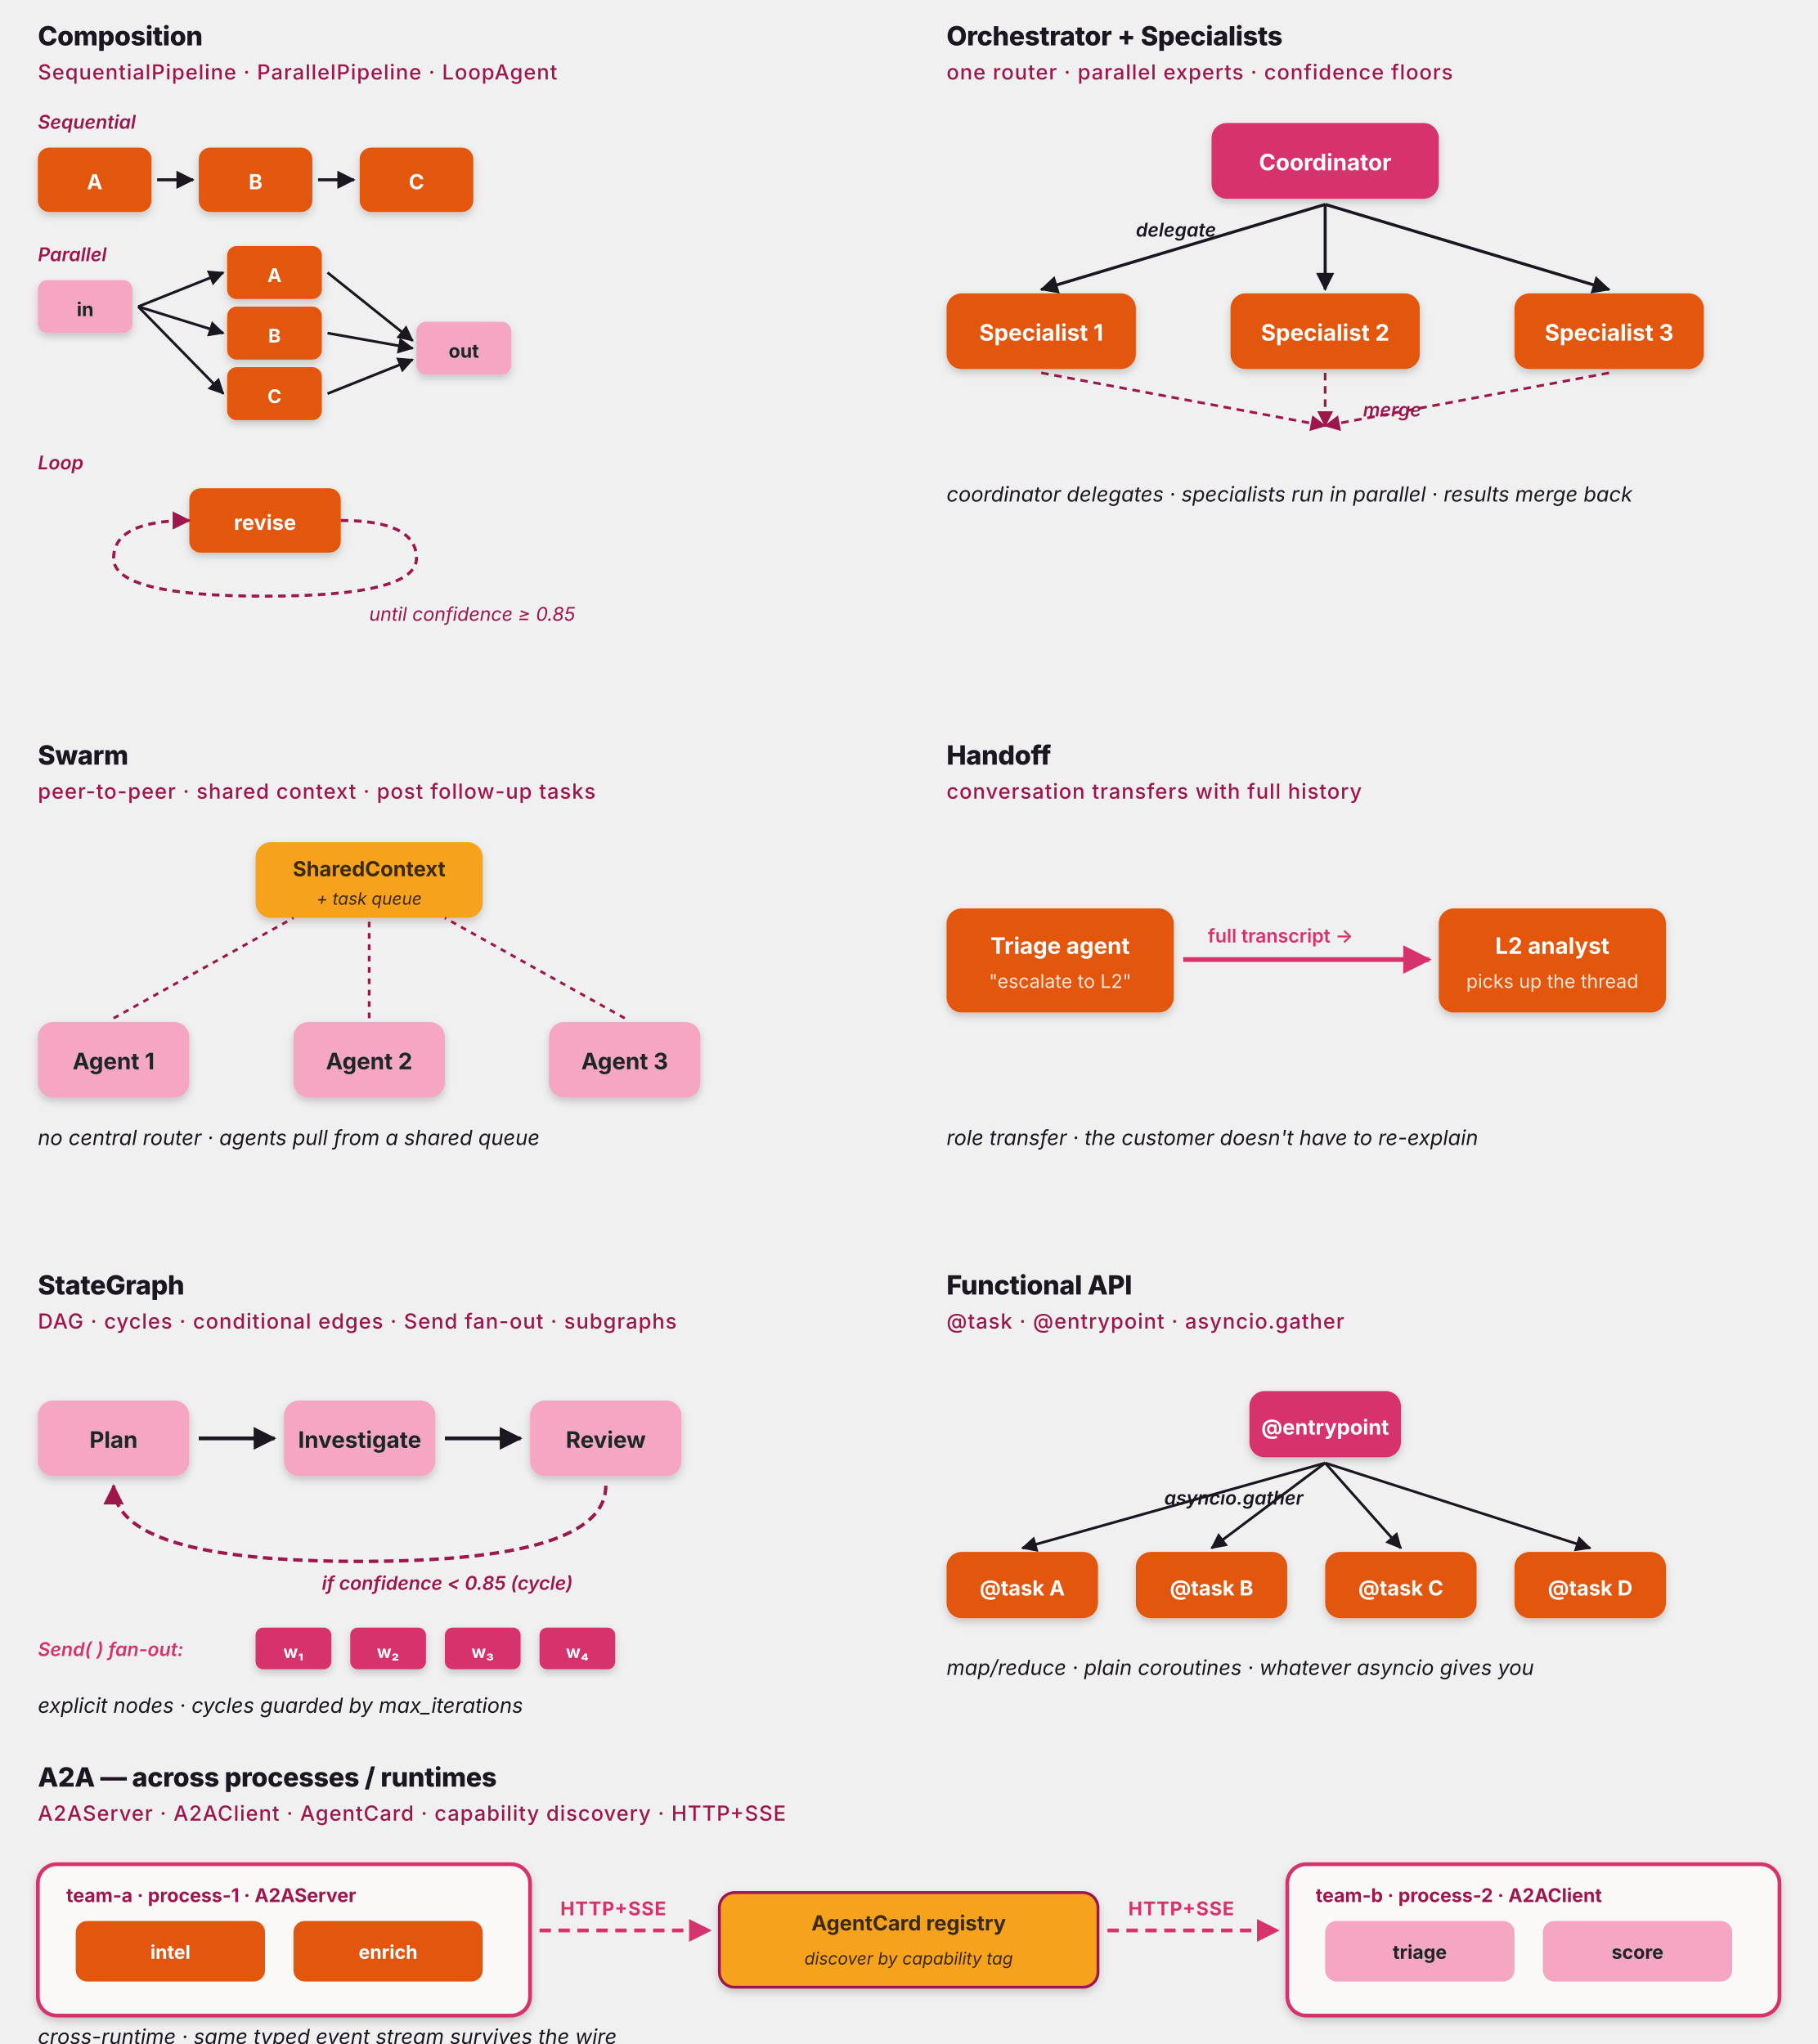
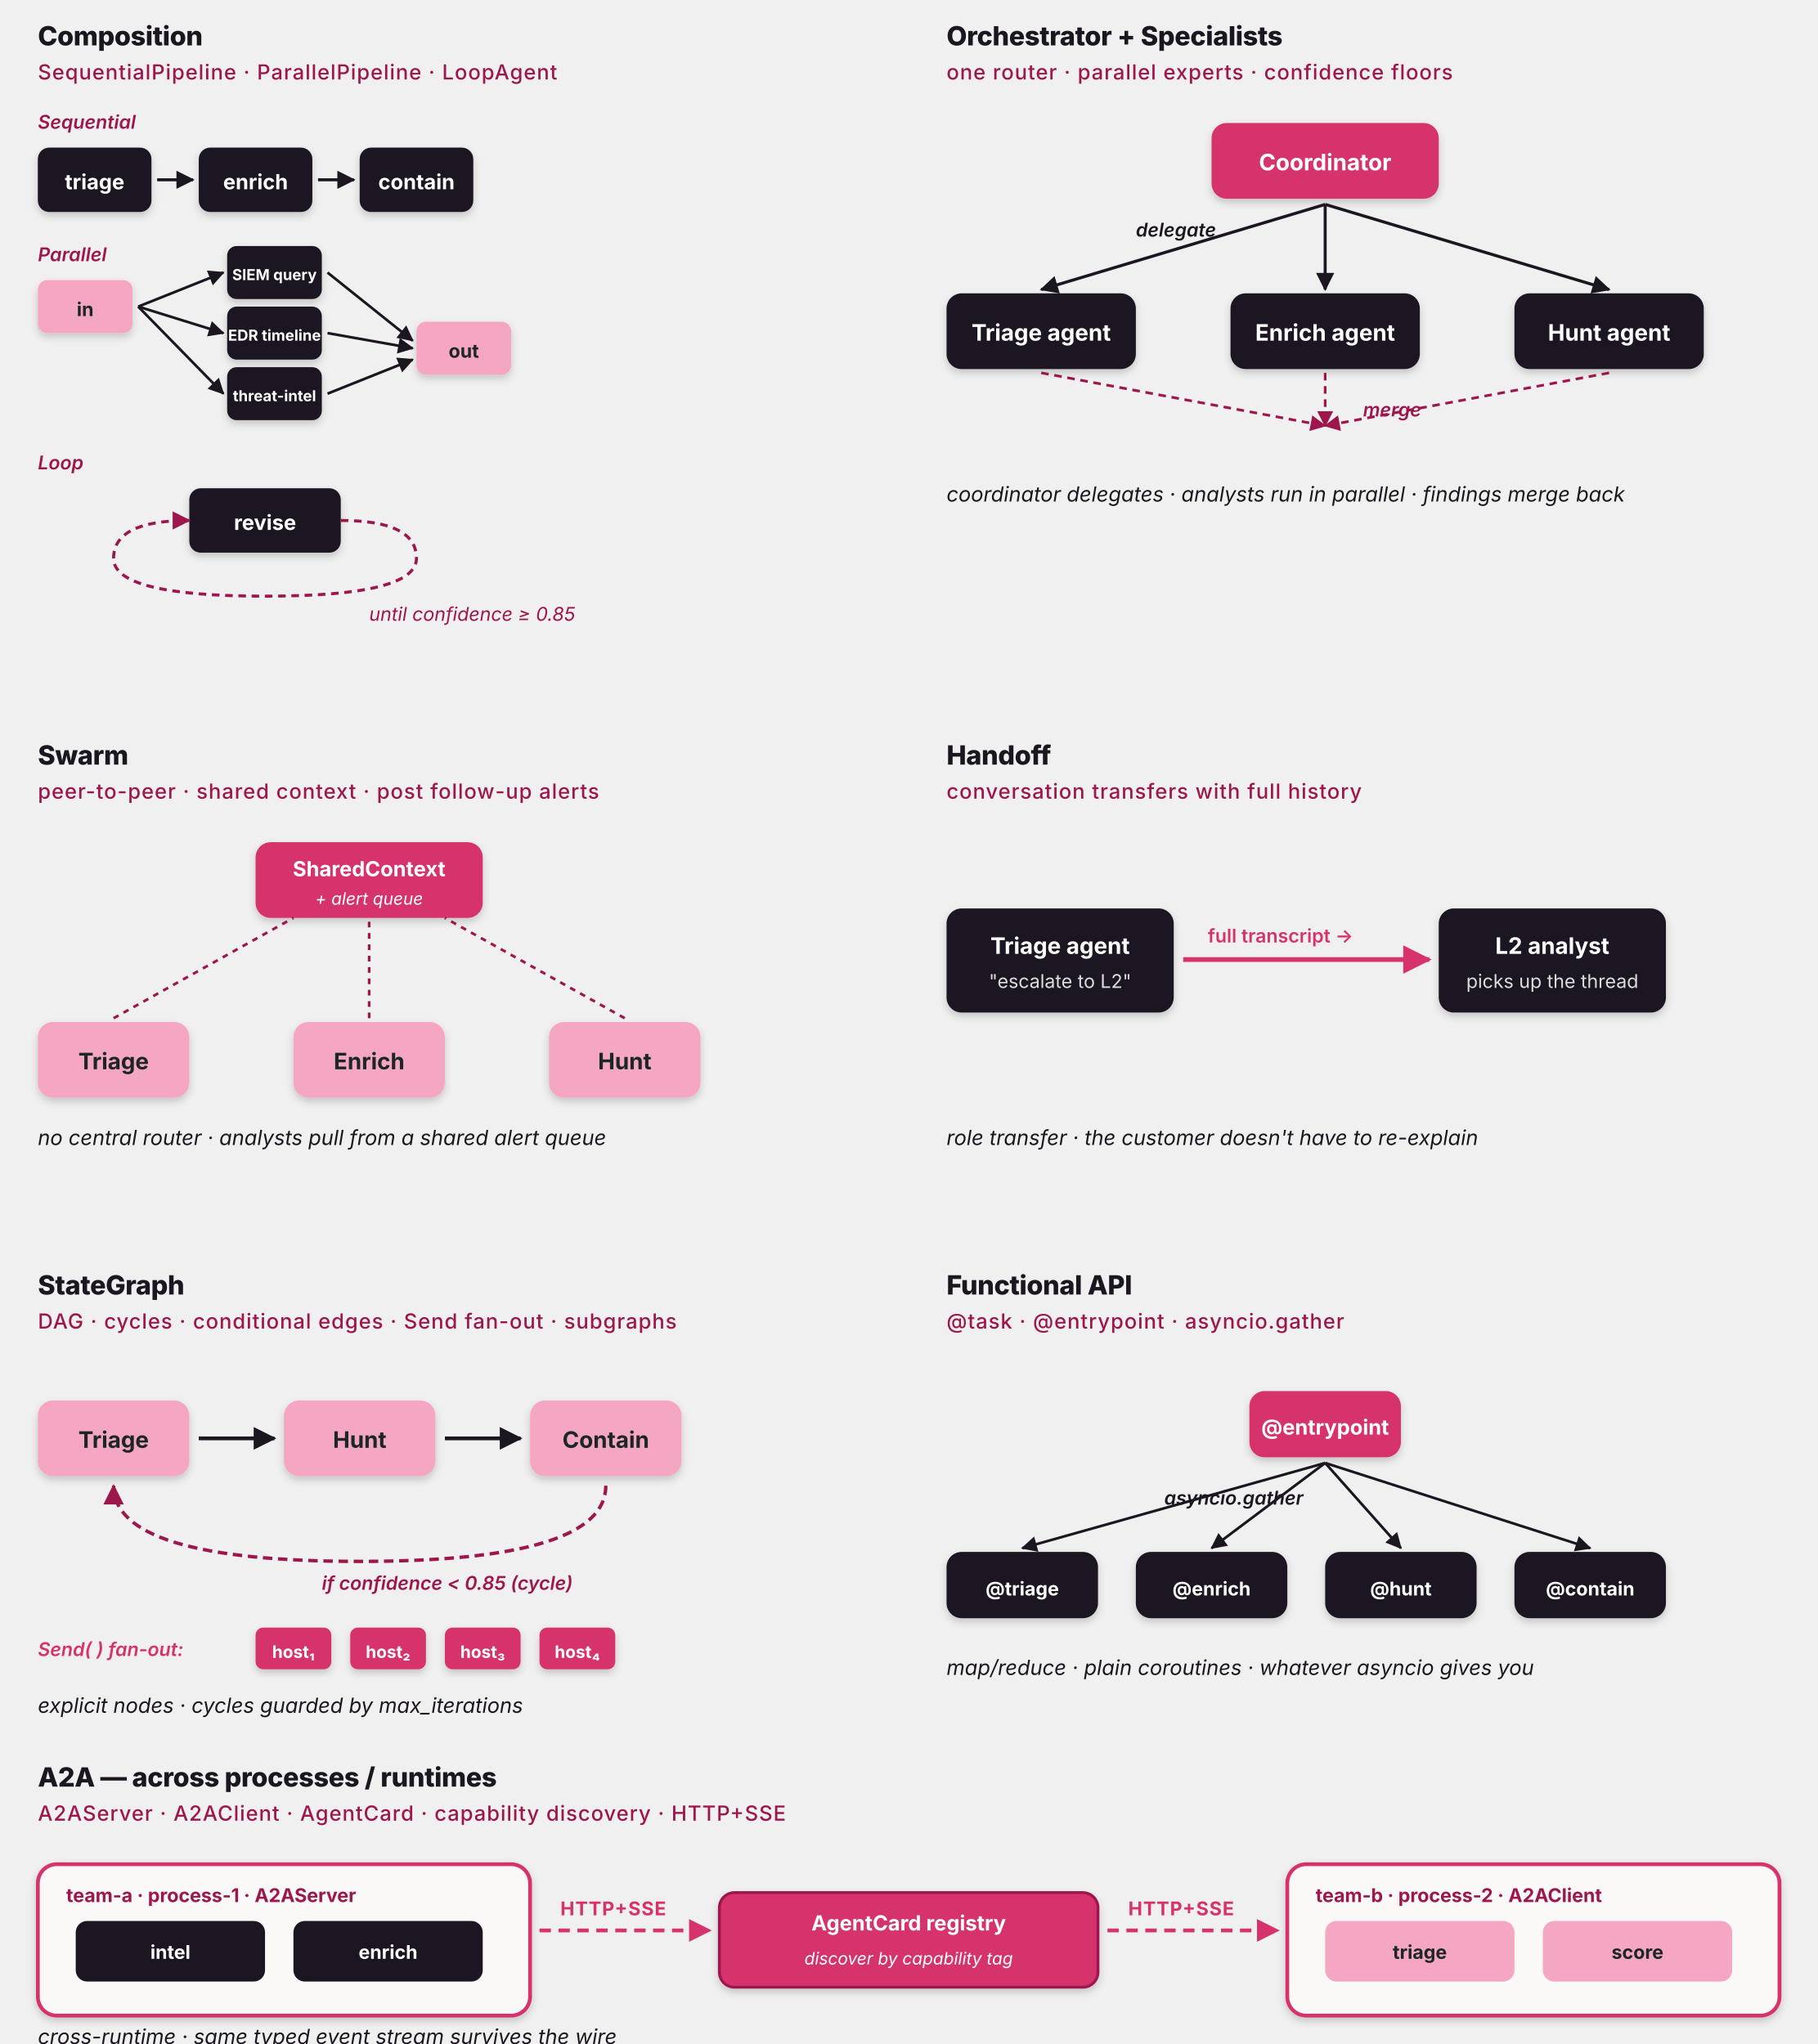
<svg xmlns="http://www.w3.org/2000/svg" viewBox="0 0 960 1080" font-family="-apple-system, BlinkMacSystemFont, 'Inter', sans-serif" shape-rendering="geometricPrecision">
  <defs>
    <filter id="shadow" x="-20%" y="-20%" width="140%" height="140%">
      <feGaussianBlur in="SourceAlpha" stdDeviation="2" />
      <feOffset dx="0" dy="2" result="off" />
      <feComponentTransfer>
        <feFuncA type="linear" slope="0.18" />
      </feComponentTransfer>
      <feMerge>
        <feMergeNode />
        <feMergeNode in="SourceGraphic" />
      </feMerge>
    </filter>
    <marker id="arr" viewBox="0 0 12 12" refX="11" refY="6" markerWidth="6" markerHeight="6" orient="auto-start-reverse">
      <path d="M 0,0 L 12,6 L 0,12 z" fill="#1B1620" />
    </marker>
    <marker id="arr-mauve" viewBox="0 0 12 12" refX="11" refY="6" markerWidth="6" markerHeight="6" orient="auto-start-reverse">
      <path d="M 0,0 L 12,6 L 0,12 z" fill="#9D174D" />
    </marker>
    <marker id="arr-red" viewBox="0 0 12 12" refX="11" refY="6" markerWidth="6" markerHeight="6" orient="auto-start-reverse">
      <path d="M 0,0 L 12,6 L 0,12 z" fill="#D6336C" />
    </marker>
  </defs>
  <g transform="translate(0, 0)">
    <text x="20" y="24" font-size="14" font-weight="800" fill="#1B1620" letter-spacing="-0.01em">Composition</text>
    <text x="20" y="42" font-size="11" font-weight="500" fill="#9D174D" letter-spacing="0.04em">SequentialPipeline · ParallelPipeline · LoopAgent</text>
    <text x="20" y="68" font-size="10" font-weight="600" fill="#9D174D" font-style="italic">Sequential</text>
    <g filter="url(#shadow)">
-       <rect x="20" y="78" width="60" height="34" rx="6" fill="#E2570E" />
-       <text x="50" y="100" text-anchor="middle" font-size="11" font-weight="700" fill="#FFFFFF">A</text>
-       <rect x="105" y="78" width="60" height="34" rx="6" fill="#E2570E" />
-       <text x="135" y="100" text-anchor="middle" font-size="11" font-weight="700" fill="#FFFFFF">B</text>
-       <rect x="190" y="78" width="60" height="34" rx="6" fill="#E2570E" />
-       <text x="220" y="100" text-anchor="middle" font-size="11" font-weight="700" fill="#FFFFFF">C</text>
+       <rect x="20" y="78" width="60" height="34" rx="6" fill="#1B1620" />
+       <text x="50" y="100" text-anchor="middle" font-size="11" font-weight="700" fill="#FFFFFF">triage</text>
+       <rect x="105" y="78" width="60" height="34" rx="6" fill="#1B1620" />
+       <text x="135" y="100" text-anchor="middle" font-size="11" font-weight="700" fill="#FFFFFF">enrich</text>
+       <rect x="190" y="78" width="60" height="34" rx="6" fill="#1B1620" />
+       <text x="220" y="100" text-anchor="middle" font-size="11" font-weight="700" fill="#FFFFFF">contain</text>
    </g>
    <line x1="83" y1="95" x2="102" y2="95" stroke="#1B1620" stroke-width="1.6" marker-end="url(#arr)" />
    <line x1="168" y1="95" x2="187" y2="95" stroke="#1B1620" stroke-width="1.6" marker-end="url(#arr)" />
    <text x="20" y="138" font-size="10" font-weight="600" fill="#9D174D" font-style="italic">Parallel</text>
    <g filter="url(#shadow)">
      <rect x="20" y="148" width="50" height="28" rx="5" fill="#F4A6C2" />
      <text x="45" y="167" text-anchor="middle" font-size="10" font-weight="700" fill="#1F2828">in</text>
-       <rect x="120" y="130" width="50" height="28" rx="5" fill="#E2570E" />
-       <text x="145" y="149" text-anchor="middle" font-size="10" font-weight="700" fill="#FFFFFF">A</text>
-       <rect x="120" y="162" width="50" height="28" rx="5" fill="#E2570E" />
-       <text x="145" y="181" text-anchor="middle" font-size="10" font-weight="700" fill="#FFFFFF">B</text>
-       <rect x="120" y="194" width="50" height="28" rx="5" fill="#E2570E" />
-       <text x="145" y="213" text-anchor="middle" font-size="10" font-weight="700" fill="#FFFFFF">C</text>
+       <rect x="120" y="130" width="50" height="28" rx="5" fill="#1B1620" />
+       <text x="145" y="148" text-anchor="middle" font-size="8" font-weight="700" fill="#FFFFFF">SIEM query</text>
+       <rect x="120" y="162" width="50" height="28" rx="5" fill="#1B1620" />
+       <text x="145" y="180" text-anchor="middle" font-size="8" font-weight="700" fill="#FFFFFF">EDR timeline</text>
+       <rect x="120" y="194" width="50" height="28" rx="5" fill="#1B1620" />
+       <text x="145" y="212" text-anchor="middle" font-size="8" font-weight="700" fill="#FFFFFF">threat-intel</text>
      <rect x="220" y="170" width="50" height="28" rx="5" fill="#F4A6C2" />
      <text x="245" y="189" text-anchor="middle" font-size="10" font-weight="700" fill="#1F2828">out</text>
    </g>
    <line x1="73" y1="162" x2="118" y2="144" stroke="#1B1620" stroke-width="1.4" marker-end="url(#arr)" />
    <line x1="73" y1="162" x2="118" y2="176" stroke="#1B1620" stroke-width="1.4" marker-end="url(#arr)" />
    <line x1="73" y1="162" x2="118" y2="208" stroke="#1B1620" stroke-width="1.4" marker-end="url(#arr)" />
    <line x1="173" y1="144" x2="218" y2="180" stroke="#1B1620" stroke-width="1.4" marker-end="url(#arr)" />
    <line x1="173" y1="176" x2="218" y2="184" stroke="#1B1620" stroke-width="1.4" marker-end="url(#arr)" />
    <line x1="173" y1="208" x2="218" y2="190" stroke="#1B1620" stroke-width="1.4" marker-end="url(#arr)" />
    <text x="20" y="248" font-size="10" font-weight="600" fill="#9D174D" font-style="italic">Loop</text>
    <g filter="url(#shadow)">
-       <rect x="100" y="258" width="80" height="34" rx="6" fill="#E2570E" />
+       <rect x="100" y="258" width="80" height="34" rx="6" fill="#1B1620" />
      <text x="140" y="280" text-anchor="middle" font-size="11" font-weight="700" fill="#FFFFFF">revise</text>
    </g>
    <path d="M 180 275 Q 220 275, 220 295 Q 220 315, 140 315 Q 60 315, 60 295 Q 60 275, 100 275" stroke="#9D174D" stroke-width="1.6" fill="none" stroke-dasharray="4,3" marker-end="url(#arr-mauve)" />
    <text x="195" y="328" font-size="10" font-style="italic" fill="#9D174D">until confidence ≥ 0.85</text>
  </g>
  <g transform="translate(480, 0)">
    <text x="20" y="24" font-size="14" font-weight="800" fill="#1B1620" letter-spacing="-0.01em">Orchestrator + Specialists</text>
    <text x="20" y="42" font-size="11" font-weight="500" fill="#9D174D" letter-spacing="0.04em">one router · parallel experts · confidence floors</text>
    <g filter="url(#shadow)">
      <rect x="160" y="65" width="120" height="40" rx="8" fill="#D6336C" />
      <text x="220" y="90" text-anchor="middle" font-size="12" font-weight="700" fill="#FFFFFF">Coordinator</text>
-       <rect x="20" y="155" width="100" height="40" rx="8" fill="#E2570E" />
-       <text x="70" y="180" text-anchor="middle" font-size="12" font-weight="700" fill="#FFFFFF">Specialist 1</text>
-       <rect x="170" y="155" width="100" height="40" rx="8" fill="#E2570E" />
-       <text x="220" y="180" text-anchor="middle" font-size="12" font-weight="700" fill="#FFFFFF">Specialist 2</text>
-       <rect x="320" y="155" width="100" height="40" rx="8" fill="#E2570E" />
-       <text x="370" y="180" text-anchor="middle" font-size="12" font-weight="700" fill="#FFFFFF">Specialist 3</text>
+       <rect x="20" y="155" width="100" height="40" rx="8" fill="#1B1620" />
+       <text x="70" y="180" text-anchor="middle" font-size="12" font-weight="700" fill="#FFFFFF">Triage agent</text>
+       <rect x="170" y="155" width="100" height="40" rx="8" fill="#1B1620" />
+       <text x="220" y="180" text-anchor="middle" font-size="12" font-weight="700" fill="#FFFFFF">Enrich agent</text>
+       <rect x="320" y="155" width="100" height="40" rx="8" fill="#1B1620" />
+       <text x="370" y="180" text-anchor="middle" font-size="12" font-weight="700" fill="#FFFFFF">Hunt agent</text>
    </g>
    <line x1="220" y1="108" x2="70" y2="153" stroke="#1B1620" stroke-width="1.6" marker-end="url(#arr)" />
    <line x1="220" y1="108" x2="220" y2="153" stroke="#1B1620" stroke-width="1.6" marker-end="url(#arr)" />
    <line x1="220" y1="108" x2="370" y2="153" stroke="#1B1620" stroke-width="1.6" marker-end="url(#arr)" />
    <line x1="70" y1="197" x2="220" y2="225" stroke="#9D174D" stroke-width="1.4" stroke-dasharray="4,3" marker-end="url(#arr-mauve)" />
    <line x1="220" y1="197" x2="220" y2="225" stroke="#9D174D" stroke-width="1.4" stroke-dasharray="4,3" marker-end="url(#arr-mauve)" />
    <line x1="370" y1="197" x2="220" y2="225" stroke="#9D174D" stroke-width="1.4" stroke-dasharray="4,3" marker-end="url(#arr-mauve)" />
    <text x="120" y="125" font-size="10" font-weight="600" fill="#1B1620" font-style="italic">delegate</text>
    <text x="240" y="220" font-size="10" font-weight="600" fill="#9D174D" font-style="italic">merge</text>
-     <text x="20" y="265" font-size="11" fill="#1B1620" font-style="italic">coordinator delegates · specialists run in parallel · results merge back</text>
+     <text x="20" y="265" font-size="11" fill="#1B1620" font-style="italic">coordinator delegates · analysts run in parallel · findings merge back</text>
  </g>
  <g transform="translate(0, 380)">
    <text x="20" y="24" font-size="14" font-weight="800" fill="#1B1620" letter-spacing="-0.01em">Swarm</text>
-     <text x="20" y="42" font-size="11" font-weight="500" fill="#9D174D" letter-spacing="0.04em">peer-to-peer · shared context · post follow-up tasks</text>
+     <text x="20" y="42" font-size="11" font-weight="500" fill="#9D174D" letter-spacing="0.04em">peer-to-peer · shared context · post follow-up alerts</text>
    <g filter="url(#shadow)">
-       <rect x="135" y="65" width="120" height="40" rx="8" fill="#F7A21E" />
-       <text x="195" y="83" text-anchor="middle" font-size="11" font-weight="700" fill="#3A2A0F">SharedContext</text>
-       <text x="195" y="98" text-anchor="middle" font-size="9" font-style="italic" fill="#3A2A0F">+ task queue</text>
+       <rect x="135" y="65" width="120" height="40" rx="8" fill="#D6336C" />
+       <text x="195" y="83" text-anchor="middle" font-size="11" font-weight="700" fill="#FFFFFF">SharedContext</text>
+       <text x="195" y="98" text-anchor="middle" font-size="9" font-style="italic" fill="#FFFFFF">+ alert queue</text>
      <rect x="20" y="160" width="80" height="40" rx="8" fill="#F4A6C2" />
-       <text x="60" y="185" text-anchor="middle" font-size="12" font-weight="700" fill="#1F2828">Agent 1</text>
+       <text x="60" y="185" text-anchor="middle" font-size="12" font-weight="700" fill="#1F2828">Triage</text>
      <rect x="155" y="160" width="80" height="40" rx="8" fill="#F4A6C2" />
-       <text x="195" y="185" text-anchor="middle" font-size="12" font-weight="700" fill="#1F2828">Agent 2</text>
+       <text x="195" y="185" text-anchor="middle" font-size="12" font-weight="700" fill="#1F2828">Enrich</text>
      <rect x="290" y="160" width="80" height="40" rx="8" fill="#F4A6C2" />
-       <text x="330" y="185" text-anchor="middle" font-size="12" font-weight="700" fill="#1F2828">Agent 3</text>
+       <text x="330" y="185" text-anchor="middle" font-size="12" font-weight="700" fill="#1F2828">Hunt</text>
    </g>
    <line x1="60" y1="158" x2="155" y2="105" stroke="#9D174D" stroke-width="1.4" stroke-dasharray="3,3" />
    <line x1="195" y1="158" x2="195" y2="105" stroke="#9D174D" stroke-width="1.4" stroke-dasharray="3,3" />
    <line x1="330" y1="158" x2="235" y2="105" stroke="#9D174D" stroke-width="1.4" stroke-dasharray="3,3" />
-     <text x="20" y="225" font-size="11" fill="#1B1620" font-style="italic">no central router · agents pull from a shared queue</text>
+     <text x="20" y="225" font-size="11" fill="#1B1620" font-style="italic">no central router · analysts pull from a shared alert queue</text>
  </g>
  <g transform="translate(480, 380)">
    <text x="20" y="24" font-size="14" font-weight="800" fill="#1B1620" letter-spacing="-0.01em">Handoff</text>
    <text x="20" y="42" font-size="11" font-weight="500" fill="#9D174D" letter-spacing="0.04em">conversation transfers with full history</text>
    <g filter="url(#shadow)">
-       <rect x="20" y="100" width="120" height="55" rx="8" fill="#E2570E" />
+       <rect x="20" y="100" width="120" height="55" rx="8" fill="#1B1620" />
      <text x="80" y="124" text-anchor="middle" font-size="12" font-weight="700" fill="#FFFFFF">Triage agent</text>
      <text x="80" y="142" text-anchor="middle" font-size="10" fill="#FFFFFF" opacity="0.85">"escalate to L2"</text>
-       <rect x="280" y="100" width="120" height="55" rx="8" fill="#E2570E" />
+       <rect x="280" y="100" width="120" height="55" rx="8" fill="#1B1620" />
      <text x="340" y="124" text-anchor="middle" font-size="12" font-weight="700" fill="#FFFFFF">L2 analyst</text>
      <text x="340" y="142" text-anchor="middle" font-size="10" fill="#FFFFFF" opacity="0.85">picks up the thread</text>
    </g>
    <path d="M 145 127 L 275 127" stroke="#D6336C" stroke-width="2.5" marker-end="url(#arr-red)" />
    <text x="158" y="118" font-size="10" font-weight="600" fill="#D6336C">full transcript →</text>
    <text x="20" y="225" font-size="11" fill="#1B1620" font-style="italic">role transfer · the customer doesn't have to re-explain</text>
  </g>
  <g transform="translate(0, 660)">
    <text x="20" y="24" font-size="14" font-weight="800" fill="#1B1620" letter-spacing="-0.01em">StateGraph</text>
    <text x="20" y="42" font-size="11" font-weight="500" fill="#9D174D" letter-spacing="0.04em">DAG · cycles · conditional edges · Send fan-out · subgraphs</text>
    <g filter="url(#shadow)">
      <rect x="20" y="80" width="80" height="40" rx="8" fill="#F4A6C2" />
-       <text x="60" y="105" text-anchor="middle" font-size="12" font-weight="700" fill="#1F2828">Plan</text>
+       <text x="60" y="105" text-anchor="middle" font-size="12" font-weight="700" fill="#1F2828">Triage</text>
      <rect x="150" y="80" width="80" height="40" rx="8" fill="#F4A6C2" />
-       <text x="190" y="105" text-anchor="middle" font-size="12" font-weight="700" fill="#1F2828">Investigate</text>
+       <text x="190" y="105" text-anchor="middle" font-size="12" font-weight="700" fill="#1F2828">Hunt</text>
      <rect x="280" y="80" width="80" height="40" rx="8" fill="#F4A6C2" />
-       <text x="320" y="105" text-anchor="middle" font-size="12" font-weight="700" fill="#1F2828">Review</text>
+       <text x="320" y="105" text-anchor="middle" font-size="12" font-weight="700" fill="#1F2828">Contain</text>
    </g>
    <line x1="105" y1="100" x2="145" y2="100" stroke="#1B1620" stroke-width="2" marker-end="url(#arr)" />
    <line x1="235" y1="100" x2="275" y2="100" stroke="#1B1620" stroke-width="2" marker-end="url(#arr)" />
    <path d="M 320 125 Q 320 165, 190 165 Q 60 165, 60 125" stroke="#9D174D" stroke-width="1.8" fill="none" stroke-dasharray="5,3" marker-end="url(#arr-mauve)" />
    <text x="170" y="180" font-size="10" font-weight="600" fill="#9D174D" font-style="italic">if confidence &lt; 0.85 (cycle)</text>
    <text x="20" y="215" font-size="10" font-weight="600" fill="#D6336C" font-style="italic">Send( ) fan-out:</text>
    <g filter="url(#shadow)">
      <rect x="135" y="200" width="40" height="22" rx="4" fill="#D6336C" />
-       <text x="155" y="216" text-anchor="middle" font-size="9" font-weight="700" fill="#FFFFFF">w₁</text>
+       <text x="155" y="216" text-anchor="middle" font-size="9" font-weight="700" fill="#FFFFFF">host₁</text>
      <rect x="185" y="200" width="40" height="22" rx="4" fill="#D6336C" />
-       <text x="205" y="216" text-anchor="middle" font-size="9" font-weight="700" fill="#FFFFFF">w₂</text>
+       <text x="205" y="216" text-anchor="middle" font-size="9" font-weight="700" fill="#FFFFFF">host₂</text>
      <rect x="235" y="200" width="40" height="22" rx="4" fill="#D6336C" />
-       <text x="255" y="216" text-anchor="middle" font-size="9" font-weight="700" fill="#FFFFFF">w₃</text>
+       <text x="255" y="216" text-anchor="middle" font-size="9" font-weight="700" fill="#FFFFFF">host₃</text>
      <rect x="285" y="200" width="40" height="22" rx="4" fill="#D6336C" />
-       <text x="305" y="216" text-anchor="middle" font-size="9" font-weight="700" fill="#FFFFFF">w₄</text>
+       <text x="305" y="216" text-anchor="middle" font-size="9" font-weight="700" fill="#FFFFFF">host₄</text>
    </g>
    <text x="20" y="245" font-size="11" fill="#1B1620" font-style="italic">explicit nodes · cycles guarded by max_iterations</text>
  </g>
  <g transform="translate(480, 660)">
    <text x="20" y="24" font-size="14" font-weight="800" fill="#1B1620" letter-spacing="-0.01em">Functional API</text>
    <text x="20" y="42" font-size="11" font-weight="500" fill="#9D174D" letter-spacing="0.04em">@task · @entrypoint · asyncio.gather</text>
    <g filter="url(#shadow)">
      <rect x="180" y="75" width="80" height="35" rx="8" fill="#D6336C" />
      <text x="220" y="98" text-anchor="middle" font-size="11" font-weight="700" fill="#FFFFFF">@entrypoint</text>
-       <rect x="20" y="160" width="80" height="35" rx="8" fill="#E2570E" />
-       <text x="60" y="183" text-anchor="middle" font-size="11" font-weight="700" fill="#FFFFFF">@task A</text>
-       <rect x="120" y="160" width="80" height="35" rx="8" fill="#E2570E" />
-       <text x="160" y="183" text-anchor="middle" font-size="11" font-weight="700" fill="#FFFFFF">@task B</text>
-       <rect x="220" y="160" width="80" height="35" rx="8" fill="#E2570E" />
-       <text x="260" y="183" text-anchor="middle" font-size="11" font-weight="700" fill="#FFFFFF">@task C</text>
-       <rect x="320" y="160" width="80" height="35" rx="8" fill="#E2570E" />
-       <text x="360" y="183" text-anchor="middle" font-size="11" font-weight="700" fill="#FFFFFF">@task D</text>
+       <rect x="20" y="160" width="80" height="35" rx="8" fill="#1B1620" />
+       <text x="60" y="183" text-anchor="middle" font-size="10" font-weight="700" fill="#FFFFFF">@triage</text>
+       <rect x="120" y="160" width="80" height="35" rx="8" fill="#1B1620" />
+       <text x="160" y="183" text-anchor="middle" font-size="10" font-weight="700" fill="#FFFFFF">@enrich</text>
+       <rect x="220" y="160" width="80" height="35" rx="8" fill="#1B1620" />
+       <text x="260" y="183" text-anchor="middle" font-size="10" font-weight="700" fill="#FFFFFF">@hunt</text>
+       <rect x="320" y="160" width="80" height="35" rx="8" fill="#1B1620" />
+       <text x="360" y="183" text-anchor="middle" font-size="10" font-weight="700" fill="#FFFFFF">@contain</text>
    </g>
    <line x1="220" y1="113" x2="60" y2="158" stroke="#1B1620" stroke-width="1.4" marker-end="url(#arr)" />
    <line x1="220" y1="113" x2="160" y2="158" stroke="#1B1620" stroke-width="1.4" marker-end="url(#arr)" />
    <line x1="220" y1="113" x2="260" y2="158" stroke="#1B1620" stroke-width="1.4" marker-end="url(#arr)" />
    <line x1="220" y1="113" x2="360" y2="158" stroke="#1B1620" stroke-width="1.4" marker-end="url(#arr)" />
    <text x="135" y="135" font-size="10" font-weight="600" fill="#1B1620" font-style="italic">asyncio.gather</text>
    <text x="20" y="225" font-size="11" fill="#1B1620" font-style="italic">map/reduce · plain coroutines · whatever asyncio gives you</text>
  </g>
  <g transform="translate(0, 920)">
    <text x="20" y="24" font-size="14" font-weight="800" fill="#1B1620" letter-spacing="-0.01em">A2A — across processes / runtimes</text>
    <text x="20" y="42" font-size="11" font-weight="500" fill="#9D174D" letter-spacing="0.04em">A2AServer · A2AClient · AgentCard · capability discovery · HTTP+SSE</text>
    <g filter="url(#shadow)">
      <rect x="20" y="65" width="260" height="80" rx="10" fill="#FBF9F8" stroke="#D6336C" stroke-width="2" />
      <text x="35" y="85" font-size="10" font-weight="700" fill="#9D174D">team-a · process-1 · A2AServer</text>
-       <rect x="40" y="95" width="100" height="32" rx="6" fill="#E2570E" />
+       <rect x="40" y="95" width="100" height="32" rx="6" fill="#1B1620" />
      <text x="90" y="115" text-anchor="middle" font-size="10" font-weight="700" fill="#FFFFFF">intel</text>
-       <rect x="155" y="95" width="100" height="32" rx="6" fill="#E2570E" />
+       <rect x="155" y="95" width="100" height="32" rx="6" fill="#1B1620" />
      <text x="205" y="115" text-anchor="middle" font-size="10" font-weight="700" fill="#FFFFFF">enrich</text>
-       <rect x="380" y="80" width="200" height="50" rx="8" fill="#F7A21E" stroke="#9D174D" stroke-width="1.5" />
-       <text x="480" y="100" text-anchor="middle" font-size="11" font-weight="700" fill="#3A2A0F">AgentCard registry</text>
-       <text x="480" y="118" text-anchor="middle" font-size="9" font-style="italic" fill="#3A2A0F">discover by capability tag</text>
+       <rect x="380" y="80" width="200" height="50" rx="8" fill="#D6336C" stroke="#9D174D" stroke-width="1.5" />
+       <text x="480" y="100" text-anchor="middle" font-size="11" font-weight="700" fill="#FFFFFF">AgentCard registry</text>
+       <text x="480" y="118" text-anchor="middle" font-size="9" font-style="italic" fill="#FFFFFF">discover by capability tag</text>
      <rect x="680" y="65" width="260" height="80" rx="10" fill="#FBF9F8" stroke="#D6336C" stroke-width="2" />
      <text x="695" y="85" font-size="10" font-weight="700" fill="#9D174D">team-b · process-2 · A2AClient</text>
      <rect x="700" y="95" width="100" height="32" rx="6" fill="#F4A6C2" />
      <text x="750" y="115" text-anchor="middle" font-size="10" font-weight="700" fill="#1F2828">triage</text>
      <rect x="815" y="95" width="100" height="32" rx="6" fill="#F4A6C2" />
      <text x="865" y="115" text-anchor="middle" font-size="10" font-weight="700" fill="#1F2828">score</text>
    </g>
    <path d="M 285 100 L 375 100" stroke="#D6336C" stroke-width="2" fill="none" stroke-dasharray="6,4" marker-end="url(#arr-red)" />
    <path d="M 585 100 L 675 100" stroke="#D6336C" stroke-width="2" fill="none" stroke-dasharray="6,4" marker-end="url(#arr-red)" />
    <text x="296" y="92" font-size="10" font-weight="700" fill="#D6336C" letter-spacing="0.04em">HTTP+SSE</text>
    <text x="596" y="92" font-size="10" font-weight="700" fill="#D6336C" letter-spacing="0.04em">HTTP+SSE</text>
    <text x="20" y="160" font-size="11" fill="#1B1620" font-style="italic">cross-runtime · same typed event stream survives the wire</text>
  </g>
</svg>
